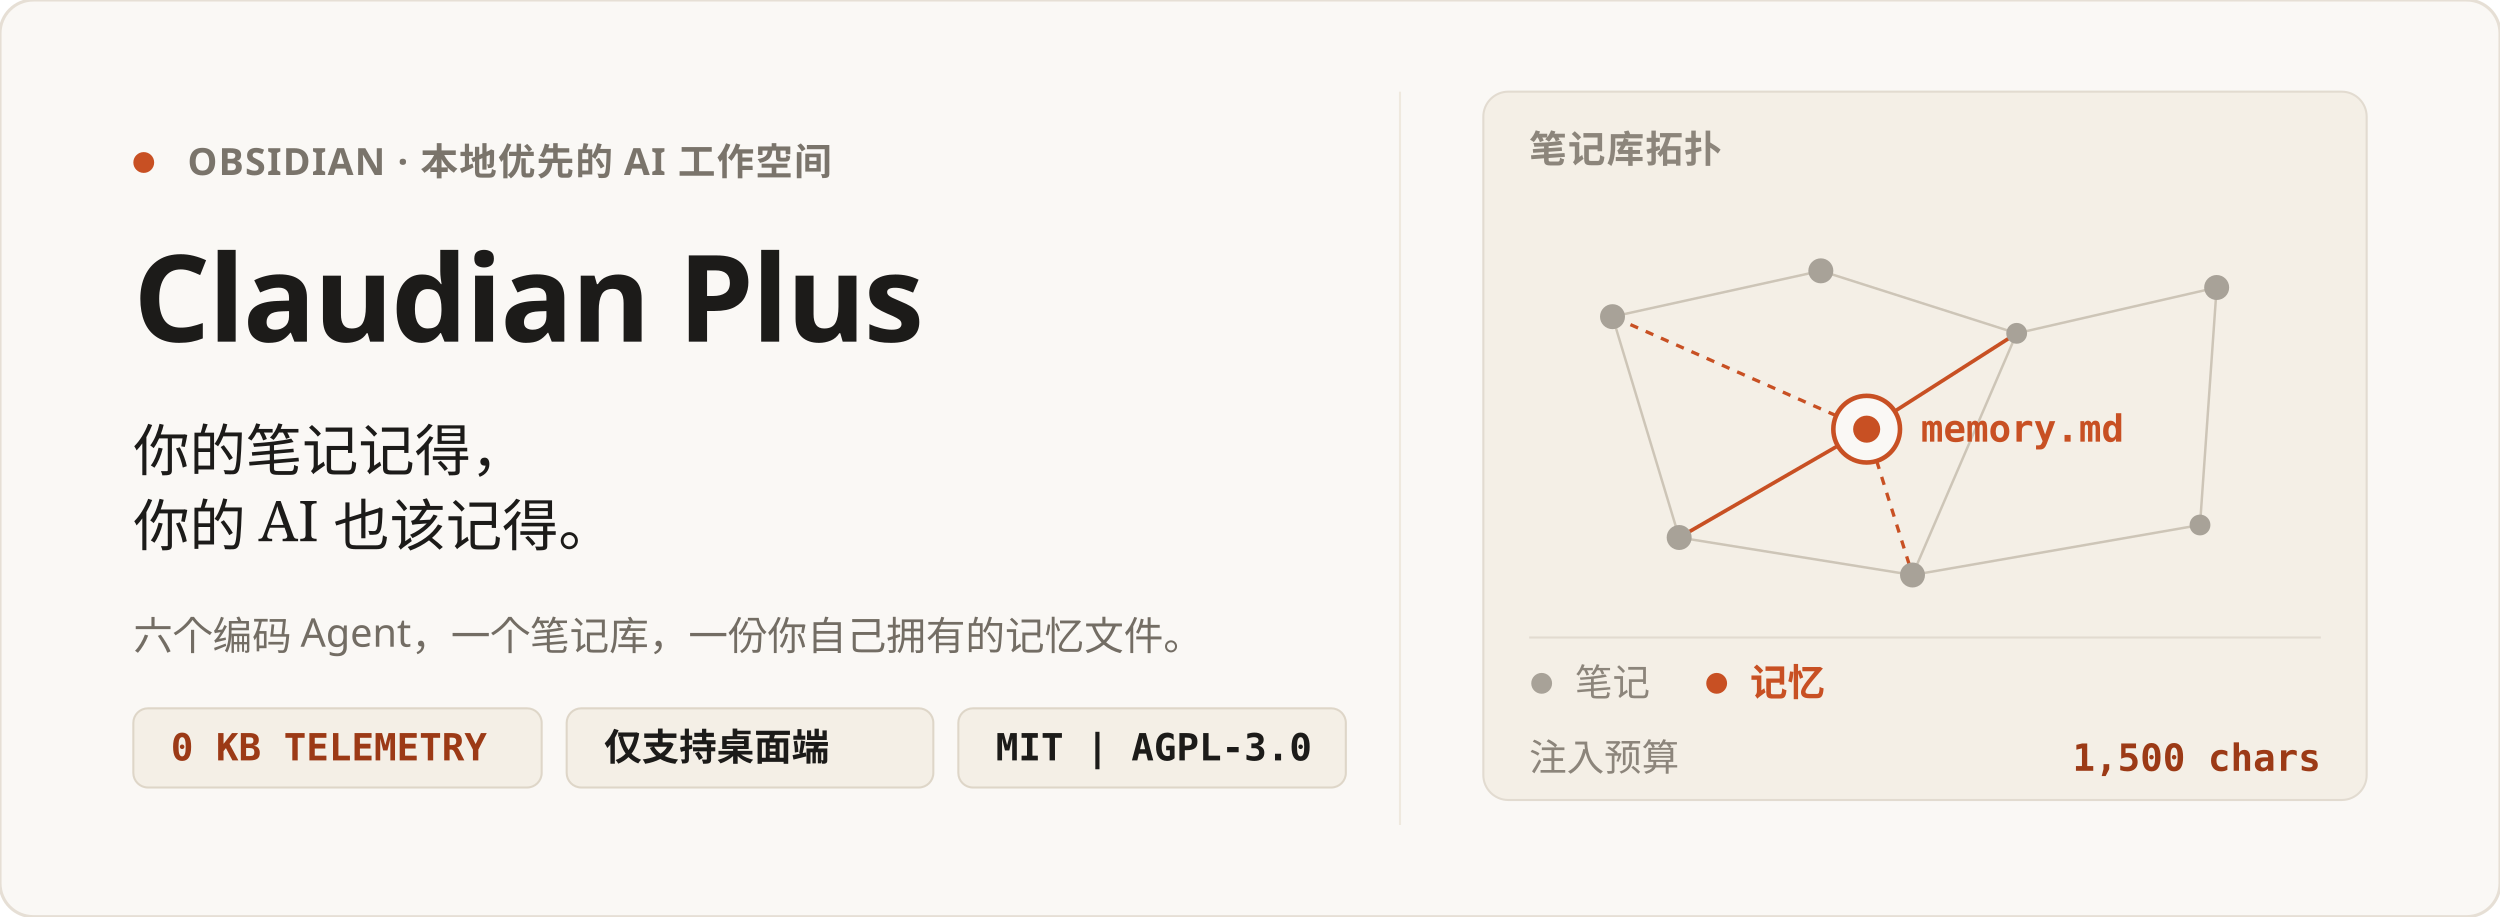
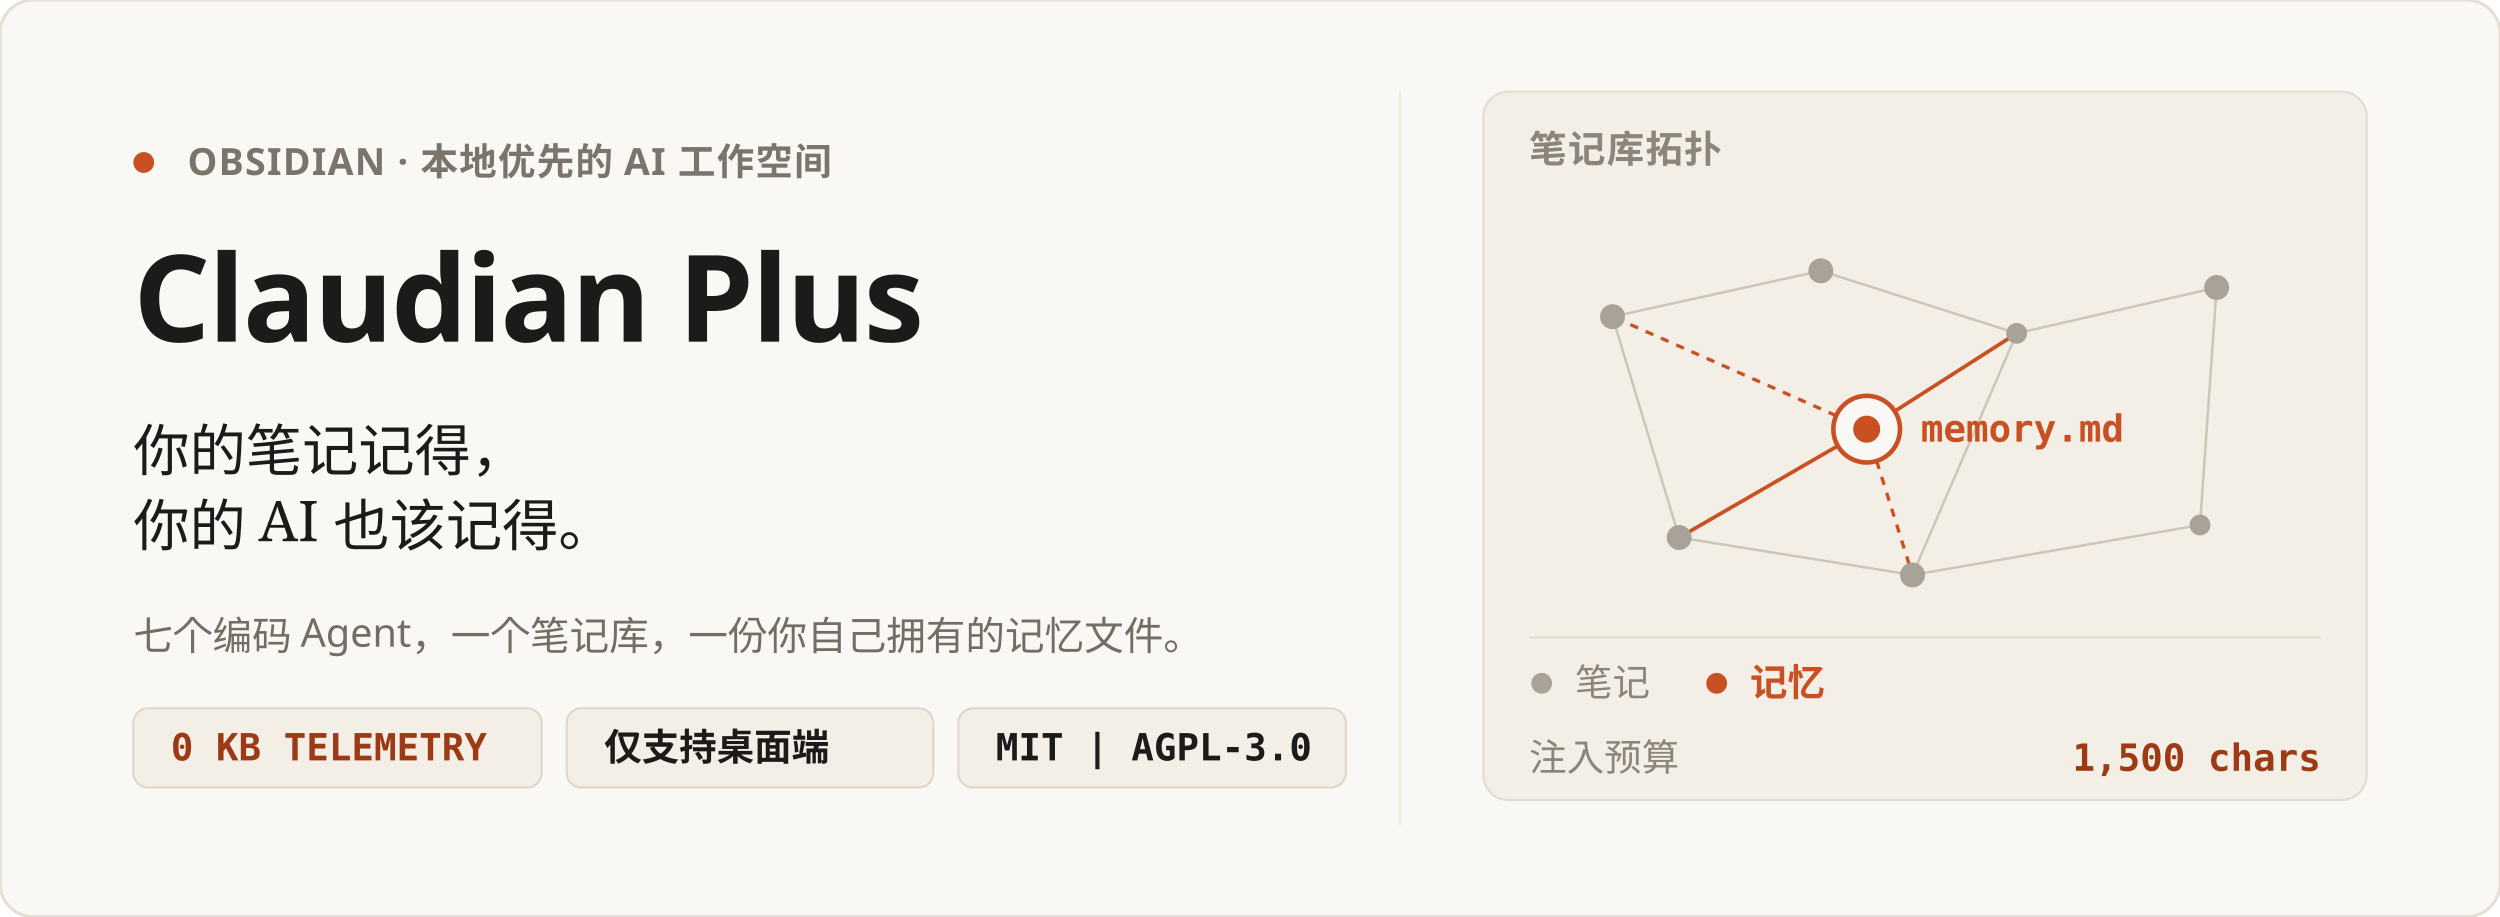
<svg xmlns="http://www.w3.org/2000/svg" viewBox="0 0 1200 440" width="100%" height="100%" role="img" aria-labelledby="cpHeroZhTitle cpHeroZhDesc">
  <defs>
    <style>
      .serif { font-family: "Songti SC", "Source Han Serif SC", "Charter", "Georgia", "Cambria", serif; }
      .sans { font-family: -apple-system, BlinkMacSystemFont, "Segoe UI", "PingFang SC", "Microsoft YaHei", "Noto Sans", sans-serif; }
      .mono { font-family: ui-monospace, "SF Mono", "Cascadia Code", "Fira Code", monospace; }
    </style>
  </defs>
  <rect x="0" y="0" width="1200" height="440" rx="16" fill="#FAF8F5" stroke="#E6DFD5" stroke-width="1.5" />
  <line x1="672" y1="44" x2="672" y2="396" stroke="#EFE9DE" stroke-width="1" />
  <g id="identity">
    <circle cx="69" cy="78" r="5" fill="#C85023" />
    <text x="90" y="84" class="sans" font-size="18" font-weight="600" fill="#7A746B" letter-spacing="0.6">OBSIDIAN · 本地优先的 AI 工作空间</text>
    <text x="64" y="164" class="sans" font-size="58" font-weight="700" fill="#1C1B19" letter-spacing="-1">Claudian Plus</text>
    <text x="64" y="226" class="serif" font-size="27" fill="#1C1B19">你的笔记记得，</text>
    <text x="64" y="262" class="serif" font-size="27" fill="#1C1B19">你的 AI 也该记得。</text>
-     <text x="64" y="312" class="sans" font-size="19" fill="#736D64">六个编码 Agent，一个笔记库，一份你自己拥有的记忆文件。</text>
+     <text x="64" y="312" class="sans" font-size="19" fill="#736D64">七个编码 Agent，一个笔记库，一份你自己拥有的记忆文件。</text>
    <g id="tags">
      <rect x="64" y="340" width="196" height="38" rx="7" fill="#F4EFE6" stroke="#DED6C8" stroke-width="1" />
      <text x="82" y="365" class="mono" font-size="18" font-weight="600" fill="#9C3A16">0 KB TELEMETRY</text>
      <rect x="272" y="340" width="176" height="38" rx="7" fill="#F4EFE6" stroke="#DED6C8" stroke-width="1" />
      <text x="290" y="365" class="sans" font-size="18" font-weight="600" fill="#1C1B19">仅支持桌面端</text>
      <rect x="460" y="340" width="186" height="38" rx="7" fill="#F4EFE6" stroke="#DED6C8" stroke-width="1" />
      <text x="478" y="365" class="mono" font-size="18" font-weight="600" fill="#1C1B19">MIT | AGPL-3.0</text>
    </g>
  </g>
  <g id="vault-topology" transform="translate(712, 44)">
    <rect x="0" y="0" width="424" height="340" rx="12" fill="#F4EFE6" stroke="#E2DBD0" stroke-width="1" />
    <text x="22" y="34" class="sans" font-size="18" font-weight="600" fill="#8C857B" letter-spacing="0.6">笔记库拓扑</text>
    <g stroke="#CDC5B7" stroke-width="1.2">
      <line x1="62" y1="108" x2="162" y2="86" />
      <line x1="162" y1="86" x2="256" y2="116" />
      <line x1="256" y1="116" x2="352" y2="94" />
      <line x1="62" y1="108" x2="94" y2="214" />
      <line x1="94" y1="214" x2="206" y2="232" />
      <line x1="206" y1="232" x2="344" y2="208" />
      <line x1="256" y1="116" x2="206" y2="232" />
      <line x1="352" y1="94" x2="344" y2="208" />
    </g>
    <g stroke="#C85023" stroke-width="1.8">
      <line x1="184" y1="162" x2="256" y2="116" />
      <line x1="184" y1="162" x2="94" y2="214" />
    </g>
    <g stroke="#C85023" stroke-width="1.6" stroke-dasharray="4 4">
      <line x1="184" y1="162" x2="62" y2="108" />
      <line x1="184" y1="162" x2="206" y2="232" />
    </g>
    <g fill="#A8A298">
      <circle cx="62" cy="108" r="6" />
      <circle cx="162" cy="86" r="6" />
      <circle cx="256" cy="116" r="5" />
      <circle cx="352" cy="94" r="6" />
      <circle cx="94" cy="214" r="6" />
      <circle cx="206" cy="232" r="6" />
      <circle cx="344" cy="208" r="5" />
    </g>
    <circle cx="184" cy="162" r="16" fill="#FAF8F5" stroke="#C85023" stroke-width="2.2" />
    <circle cx="184" cy="162" r="6.5" fill="#C85023" />
    <text x="210" y="168" class="mono" font-size="18" font-weight="600" fill="#C85023">memory.md</text>
    <line x1="22" y1="262" x2="402" y2="262" stroke="#E2DBD0" stroke-width="1" />
    <circle cx="28" cy="284" r="5" fill="#A8A298" />
    <text x="44" y="290" class="sans" font-size="18" fill="#8C857B">笔记</text>
    <circle cx="112" cy="284" r="5" fill="#C85023" />
    <text x="128" y="290" class="sans" font-size="18" font-weight="600" fill="#C85023">记忆</text>
    <text x="22" y="326" class="sans" font-size="18" fill="#8C857B">注入预算</text>
    <text x="402" y="326" class="mono" font-size="18" font-weight="600" fill="#9C3A16" text-anchor="end">1,500 chars</text>
  </g>
</svg>
